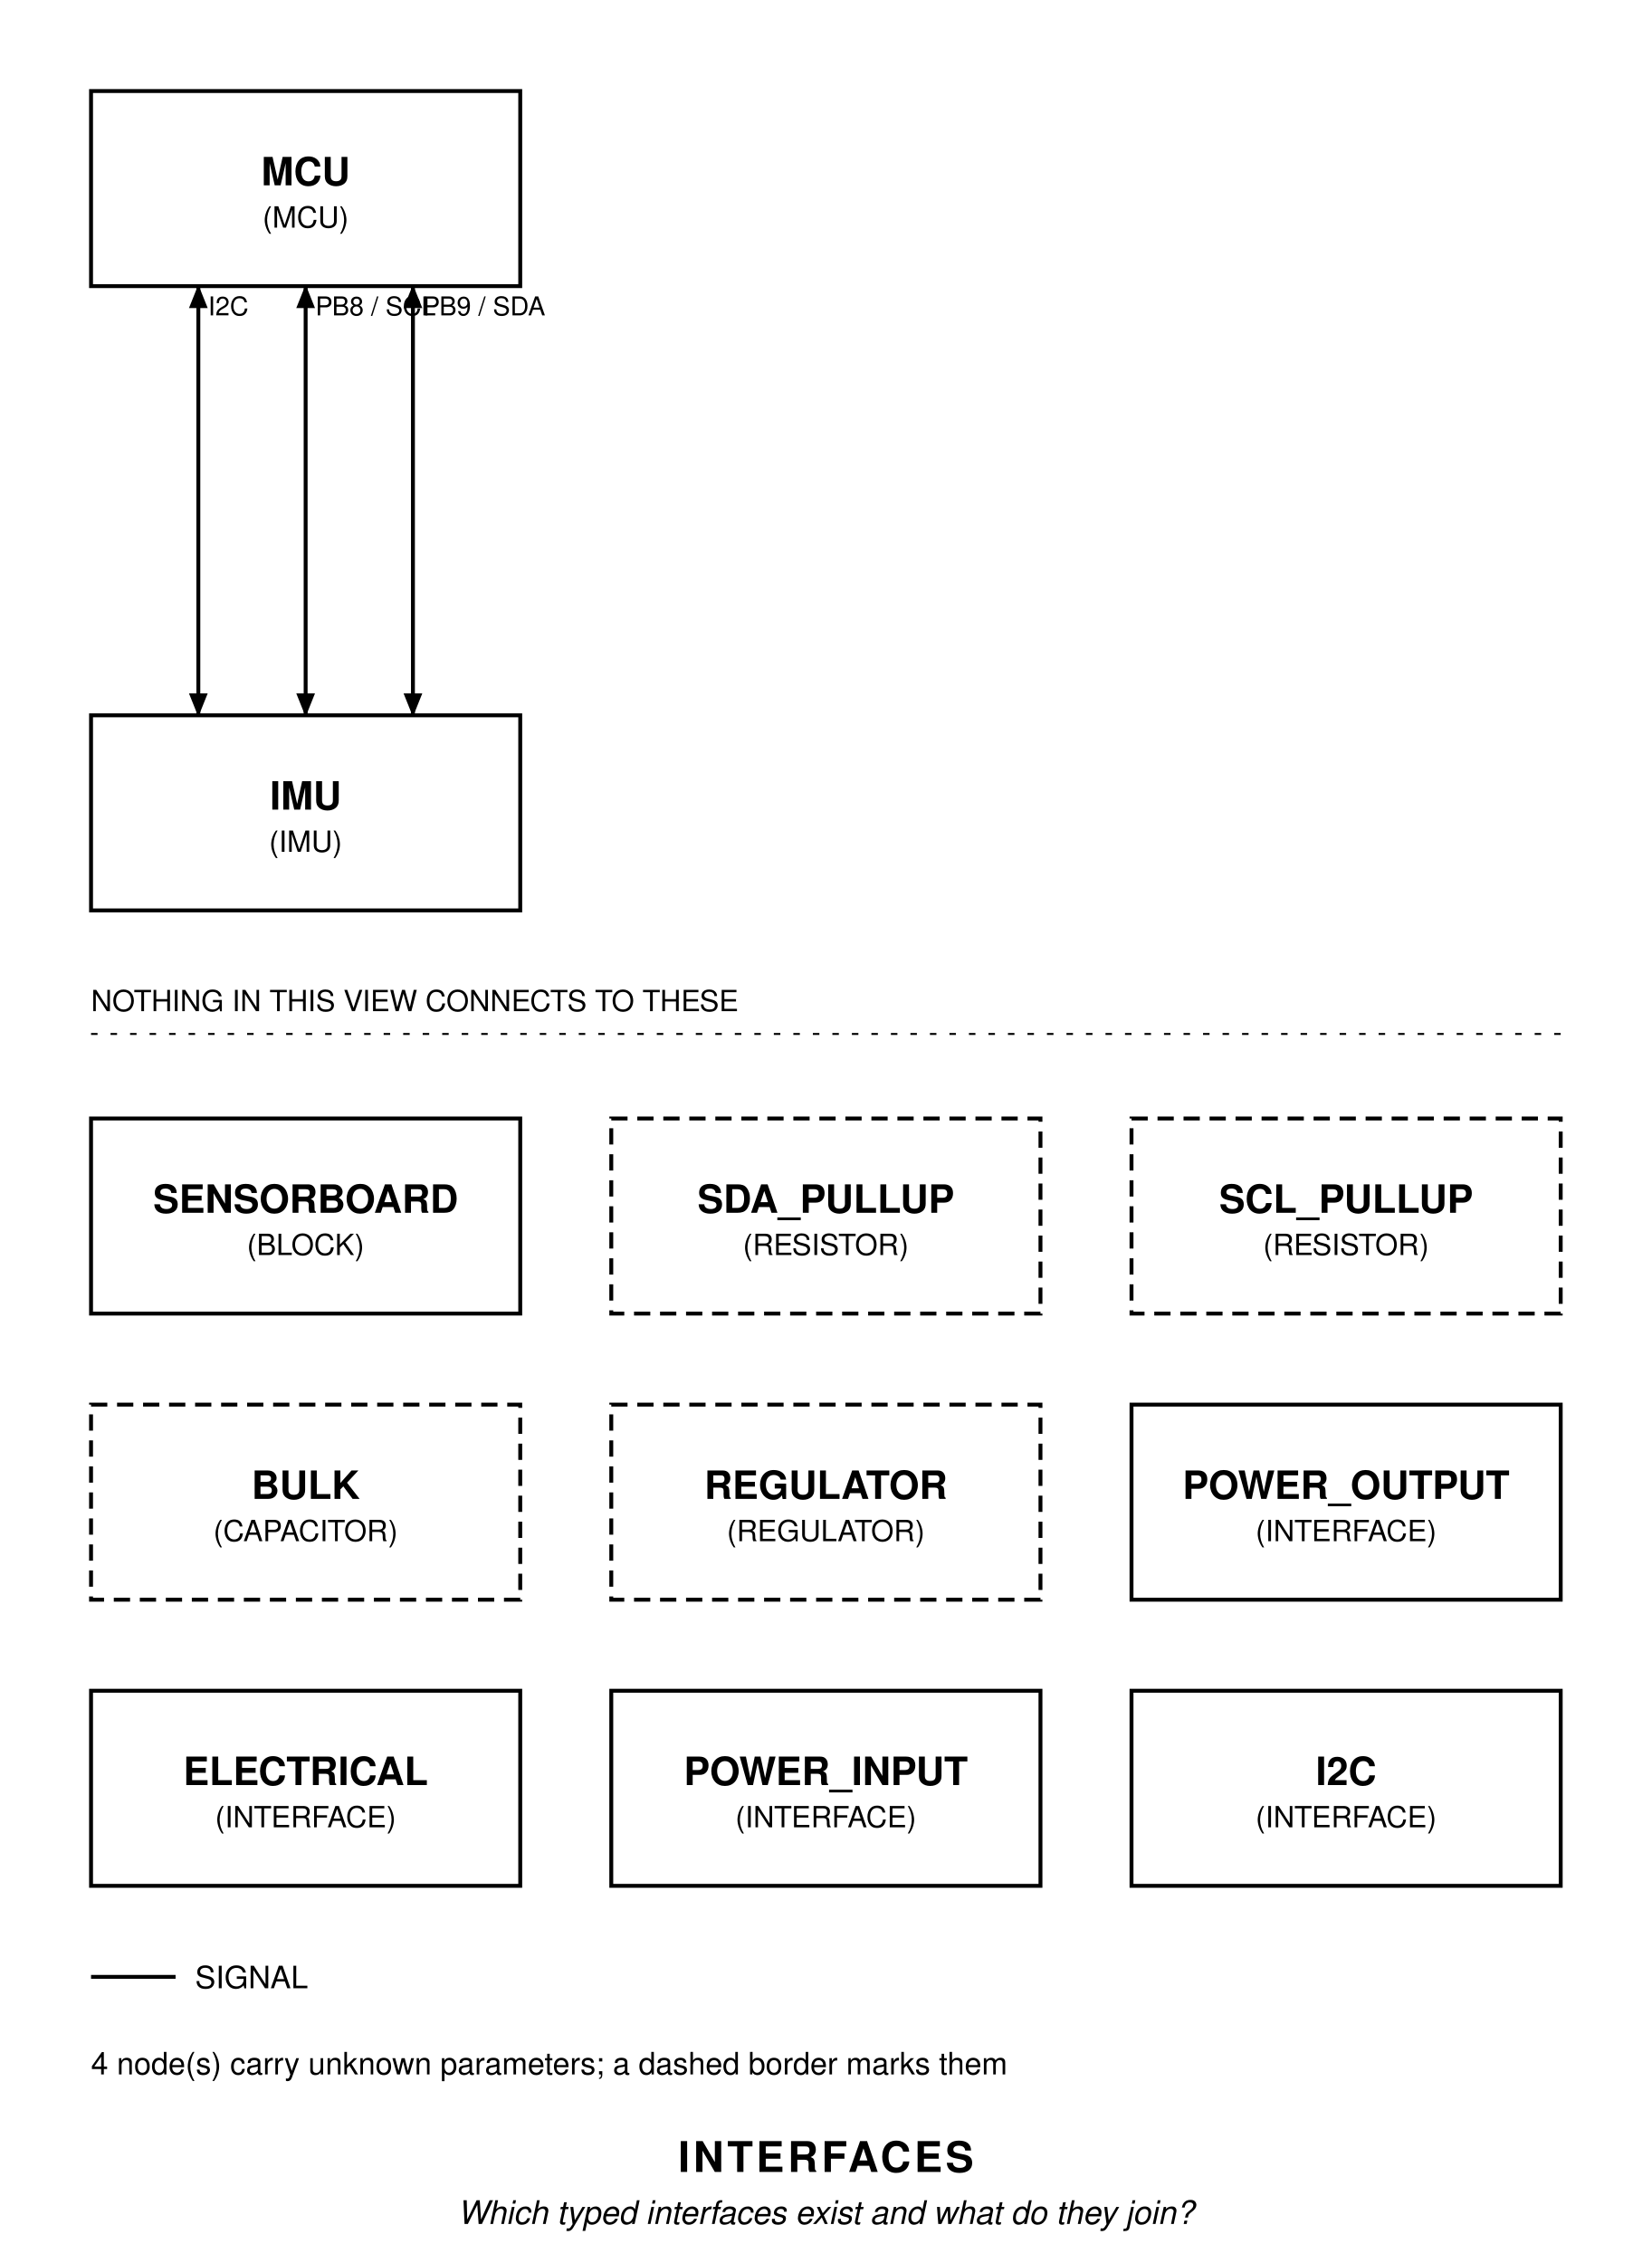
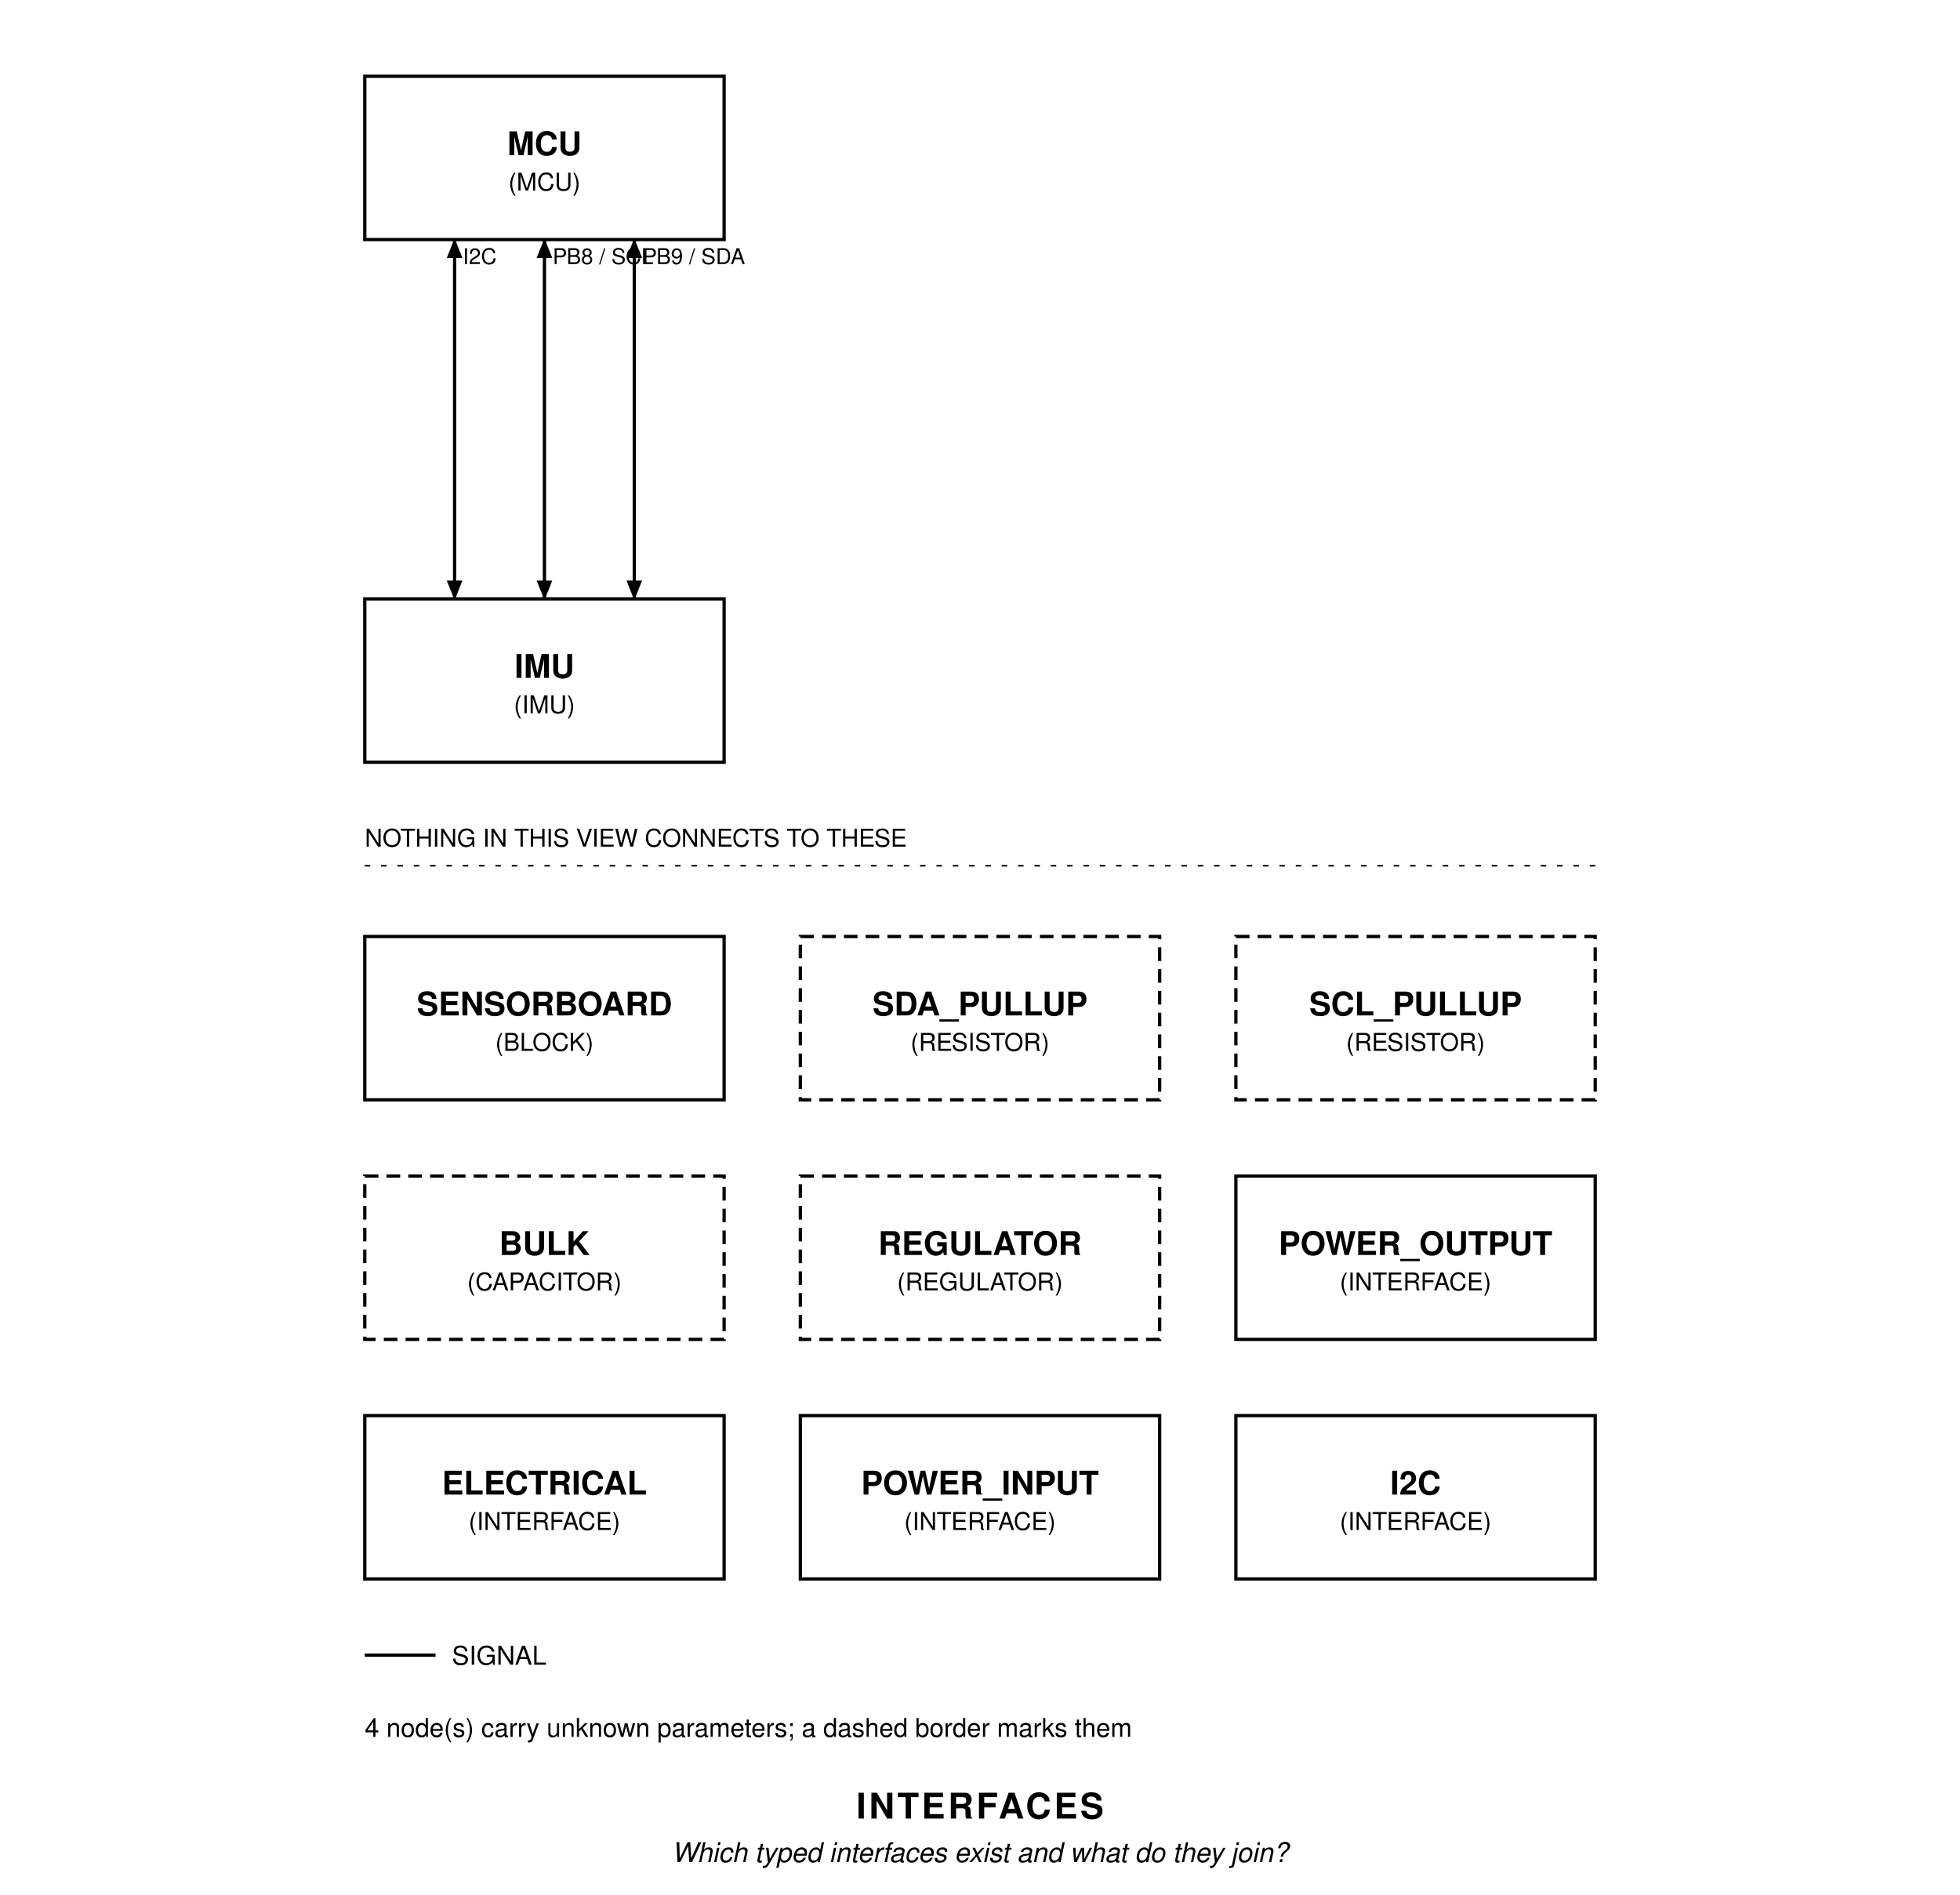
- <svg xmlns="http://www.w3.org/2000/svg" width="508" height="696" viewBox="0 0 508 696" font-family="Helvetica, Arial, sans-serif">
+ <svg xmlns="http://www.w3.org/2000/svg" width="720" height="696" viewBox="0 0 720 696" font-family="Helvetica, Arial, sans-serif">
  <defs>
    <marker id="arrow" viewBox="0 0 8 8" refX="7.5" refY="4" markerWidth="6" markerHeight="6" orient="auto-start-reverse">
      <path d="M0,0.8 L8,4 L0,7.2 Z" fill="#000000" />
    </marker>
  </defs>
-   <line x1="28" y1="318" x2="480" y2="318" stroke="#000000" stroke-width="0.6" stroke-dasharray="2 4" />
-   <text x="28" y="311" font-size="9" fill="#000000">NOTHING IN THIS VIEW CONNECTS TO THESE</text>
-   <polyline points="61.0,88.0 61.0,202.0 61.0,202.0 61.0,220.0" fill="none" stroke="#000000" stroke-width="1.2" marker-start="url(#arrow)" marker-end="url(#arrow)" />
-   <polyline points="94.0,88.0 94.0,195.0 94.0,195.0 94.0,220.0" fill="none" stroke="#000000" stroke-width="1.2" marker-start="url(#arrow)" marker-end="url(#arrow)" />
-   <polyline points="127.0,88.0 127.0,188.0 127.0,188.0 127.0,220.0" fill="none" stroke="#000000" stroke-width="1.2" marker-start="url(#arrow)" marker-end="url(#arrow)" />
-   <g>
-     <rect x="28" y="344" width="132" height="60" fill="none" stroke="#000000" stroke-width="1.2" />
-     <text x="94" y="373.0" text-anchor="middle" font-size="12" font-weight="bold" fill="#000000">SENSORBOARD</text>
-     <text x="94" y="386.0" text-anchor="middle" font-size="9" fill="#000000">(BLOCK)</text>
+   <g transform="translate(106,0)">
+     <line x1="28" y1="318" x2="480" y2="318" stroke="#000000" stroke-width="0.6" stroke-dasharray="2 4" />
+     <text x="28" y="311" font-size="9" fill="#000000">NOTHING IN THIS VIEW CONNECTS TO THESE</text>
+     <polyline points="61.0,88.0 61.0,202.0 61.0,202.0 61.0,220.0" fill="none" stroke="#000000" stroke-width="1.2" marker-start="url(#arrow)" marker-end="url(#arrow)" />
+     <polyline points="94.0,88.0 94.0,195.0 94.0,195.0 94.0,220.0" fill="none" stroke="#000000" stroke-width="1.2" marker-start="url(#arrow)" marker-end="url(#arrow)" />
+     <polyline points="127.0,88.0 127.0,188.0 127.0,188.0 127.0,220.0" fill="none" stroke="#000000" stroke-width="1.2" marker-start="url(#arrow)" marker-end="url(#arrow)" />
+     <g>
+       <rect x="28" y="344" width="132" height="60" fill="none" stroke="#000000" stroke-width="1.2" />
+       <text x="94" y="373.0" text-anchor="middle" font-size="12" font-weight="bold" fill="#000000">SENSORBOARD</text>
+       <text x="94" y="386.0" text-anchor="middle" font-size="9" fill="#000000">(BLOCK)</text>
+     </g>
+     <g>
+       <rect x="188" y="344" width="132" height="60" fill="none" stroke="#000000" stroke-width="1.2" stroke-dasharray="5 3" />
+       <text x="254" y="373.0" text-anchor="middle" font-size="12" font-weight="bold" fill="#000000">SDA_PULLUP</text>
+       <text x="254" y="386.0" text-anchor="middle" font-size="9" fill="#000000">(RESISTOR)</text>
+     </g>
+     <g>
+       <rect x="28" y="220" width="132" height="60" fill="none" stroke="#000000" stroke-width="1.2" />
+       <text x="94" y="249.0" text-anchor="middle" font-size="12" font-weight="bold" fill="#000000">IMU</text>
+       <text x="94" y="262.0" text-anchor="middle" font-size="9" fill="#000000">(IMU)</text>
+     </g>
+     <g>
+       <rect x="348" y="344" width="132" height="60" fill="none" stroke="#000000" stroke-width="1.2" stroke-dasharray="5 3" />
+       <text x="414" y="373.0" text-anchor="middle" font-size="12" font-weight="bold" fill="#000000">SCL_PULLUP</text>
+       <text x="414" y="386.0" text-anchor="middle" font-size="9" fill="#000000">(RESISTOR)</text>
+     </g>
+     <g>
+       <rect x="28" y="28" width="132" height="60" fill="none" stroke="#000000" stroke-width="1.2" />
+       <text x="94" y="57.0" text-anchor="middle" font-size="12" font-weight="bold" fill="#000000">MCU</text>
+       <text x="94" y="70.0" text-anchor="middle" font-size="9" fill="#000000">(MCU)</text>
+     </g>
+     <g>
+       <rect x="28" y="432" width="132" height="60" fill="none" stroke="#000000" stroke-width="1.2" stroke-dasharray="5 3" />
+       <text x="94" y="461.0" text-anchor="middle" font-size="12" font-weight="bold" fill="#000000">BULK</text>
+       <text x="94" y="474.0" text-anchor="middle" font-size="9" fill="#000000">(CAPACITOR)</text>
+     </g>
+     <g>
+       <rect x="188" y="432" width="132" height="60" fill="none" stroke="#000000" stroke-width="1.2" stroke-dasharray="5 3" />
+       <text x="254" y="461.0" text-anchor="middle" font-size="12" font-weight="bold" fill="#000000">REGULATOR</text>
+       <text x="254" y="474.0" text-anchor="middle" font-size="9" fill="#000000">(REGULATOR)</text>
+     </g>
+     <g>
+       <rect x="348" y="432" width="132" height="60" fill="none" stroke="#000000" stroke-width="1.2" />
+       <text x="414" y="461.0" text-anchor="middle" font-size="12" font-weight="bold" fill="#000000">POWER_OUTPUT</text>
+       <text x="414" y="474.0" text-anchor="middle" font-size="9" fill="#000000">(INTERFACE)</text>
+     </g>
+     <g>
+       <rect x="28" y="520" width="132" height="60" fill="none" stroke="#000000" stroke-width="1.2" />
+       <text x="94" y="549.0" text-anchor="middle" font-size="12" font-weight="bold" fill="#000000">ELECTRICAL</text>
+       <text x="94" y="562.0" text-anchor="middle" font-size="9" fill="#000000">(INTERFACE)</text>
+     </g>
+     <g>
+       <rect x="188" y="520" width="132" height="60" fill="none" stroke="#000000" stroke-width="1.2" />
+       <text x="254" y="549.0" text-anchor="middle" font-size="12" font-weight="bold" fill="#000000">POWER_INPUT</text>
+       <text x="254" y="562.0" text-anchor="middle" font-size="9" fill="#000000">(INTERFACE)</text>
+     </g>
+     <g>
+       <rect x="348" y="520" width="132" height="60" fill="none" stroke="#000000" stroke-width="1.2" />
+       <text x="414" y="549.0" text-anchor="middle" font-size="12" font-weight="bold" fill="#000000">I2C</text>
+       <text x="414" y="562.0" text-anchor="middle" font-size="9" fill="#000000">(INTERFACE)</text>
+     </g>
+     <text x="64.0" y="97.0" text-anchor="start" font-size="8" fill="#000000">I2C</text>
+     <text x="97.0" y="97.0" text-anchor="start" font-size="8" fill="#000000">PB8 / SCL</text>
+     <text x="130.0" y="97.0" text-anchor="start" font-size="8" fill="#000000">PB9 / SDA</text>
+     <line x1="28" y1="608" x2="54" y2="608" stroke="#000000" stroke-width="1.2" />
+     <text x="60" y="611.5" font-size="9.5" fill="#000000">SIGNAL</text>
+     <text x="28" y="638" font-size="9.5" fill="#000000">4 node(s) carry unknown parameters; a dashed border marks them</text>
  </g>
-   <g>
-     <rect x="188" y="344" width="132" height="60" fill="none" stroke="#000000" stroke-width="1.2" stroke-dasharray="5 3" />
-     <text x="254" y="373.0" text-anchor="middle" font-size="12" font-weight="bold" fill="#000000">SDA_PULLUP</text>
-     <text x="254" y="386.0" text-anchor="middle" font-size="9" fill="#000000">(RESISTOR)</text>
-   </g>
-   <g>
-     <rect x="28" y="220" width="132" height="60" fill="none" stroke="#000000" stroke-width="1.2" />
-     <text x="94" y="249.0" text-anchor="middle" font-size="12" font-weight="bold" fill="#000000">IMU</text>
-     <text x="94" y="262.0" text-anchor="middle" font-size="9" fill="#000000">(IMU)</text>
-   </g>
-   <g>
-     <rect x="348" y="344" width="132" height="60" fill="none" stroke="#000000" stroke-width="1.2" stroke-dasharray="5 3" />
-     <text x="414" y="373.0" text-anchor="middle" font-size="12" font-weight="bold" fill="#000000">SCL_PULLUP</text>
-     <text x="414" y="386.0" text-anchor="middle" font-size="9" fill="#000000">(RESISTOR)</text>
-   </g>
-   <g>
-     <rect x="28" y="28" width="132" height="60" fill="none" stroke="#000000" stroke-width="1.2" />
-     <text x="94" y="57.0" text-anchor="middle" font-size="12" font-weight="bold" fill="#000000">MCU</text>
-     <text x="94" y="70.0" text-anchor="middle" font-size="9" fill="#000000">(MCU)</text>
-   </g>
-   <g>
-     <rect x="28" y="432" width="132" height="60" fill="none" stroke="#000000" stroke-width="1.2" stroke-dasharray="5 3" />
-     <text x="94" y="461.0" text-anchor="middle" font-size="12" font-weight="bold" fill="#000000">BULK</text>
-     <text x="94" y="474.0" text-anchor="middle" font-size="9" fill="#000000">(CAPACITOR)</text>
-   </g>
-   <g>
-     <rect x="188" y="432" width="132" height="60" fill="none" stroke="#000000" stroke-width="1.2" stroke-dasharray="5 3" />
-     <text x="254" y="461.0" text-anchor="middle" font-size="12" font-weight="bold" fill="#000000">REGULATOR</text>
-     <text x="254" y="474.0" text-anchor="middle" font-size="9" fill="#000000">(REGULATOR)</text>
-   </g>
-   <g>
-     <rect x="348" y="432" width="132" height="60" fill="none" stroke="#000000" stroke-width="1.2" />
-     <text x="414" y="461.0" text-anchor="middle" font-size="12" font-weight="bold" fill="#000000">POWER_OUTPUT</text>
-     <text x="414" y="474.0" text-anchor="middle" font-size="9" fill="#000000">(INTERFACE)</text>
-   </g>
-   <g>
-     <rect x="28" y="520" width="132" height="60" fill="none" stroke="#000000" stroke-width="1.2" />
-     <text x="94" y="549.0" text-anchor="middle" font-size="12" font-weight="bold" fill="#000000">ELECTRICAL</text>
-     <text x="94" y="562.0" text-anchor="middle" font-size="9" fill="#000000">(INTERFACE)</text>
-   </g>
-   <g>
-     <rect x="188" y="520" width="132" height="60" fill="none" stroke="#000000" stroke-width="1.2" />
-     <text x="254" y="549.0" text-anchor="middle" font-size="12" font-weight="bold" fill="#000000">POWER_INPUT</text>
-     <text x="254" y="562.0" text-anchor="middle" font-size="9" fill="#000000">(INTERFACE)</text>
-   </g>
-   <g>
-     <rect x="348" y="520" width="132" height="60" fill="none" stroke="#000000" stroke-width="1.2" />
-     <text x="414" y="549.0" text-anchor="middle" font-size="12" font-weight="bold" fill="#000000">I2C</text>
-     <text x="414" y="562.0" text-anchor="middle" font-size="9" fill="#000000">(INTERFACE)</text>
-   </g>
-   <text x="64.0" y="97.0" text-anchor="start" font-size="8" fill="#000000">I2C</text>
-   <text x="97.0" y="97.0" text-anchor="start" font-size="8" fill="#000000">PB8 / SCL</text>
-   <text x="130.0" y="97.0" text-anchor="start" font-size="8" fill="#000000">PB9 / SDA</text>
-   <line x1="28" y1="608" x2="54" y2="608" stroke="#000000" stroke-width="1.2" />
-   <text x="60" y="611.5" font-size="9.5" fill="#000000">SIGNAL</text>
-   <text x="28" y="638" font-size="9.5" fill="#000000">4 node(s) carry unknown parameters; a dashed border marks them</text>
-   <text x="254.0" y="668" text-anchor="middle" font-size="13" font-weight="bold" letter-spacing="0.08em" fill="#000000">INTERFACES</text>
-   <text x="254.0" y="684" text-anchor="middle" font-size="10" font-style="italic" fill="#000000">Which typed interfaces exist and what do they join?</text>
+   <text x="360.0" y="668" text-anchor="middle" font-size="13" font-weight="bold" letter-spacing="0.08em" fill="#000000">INTERFACES</text>
+   <text x="360.0" y="684" text-anchor="middle" font-size="10" font-style="italic" fill="#000000">Which typed interfaces exist and what do they join?</text>
</svg>
